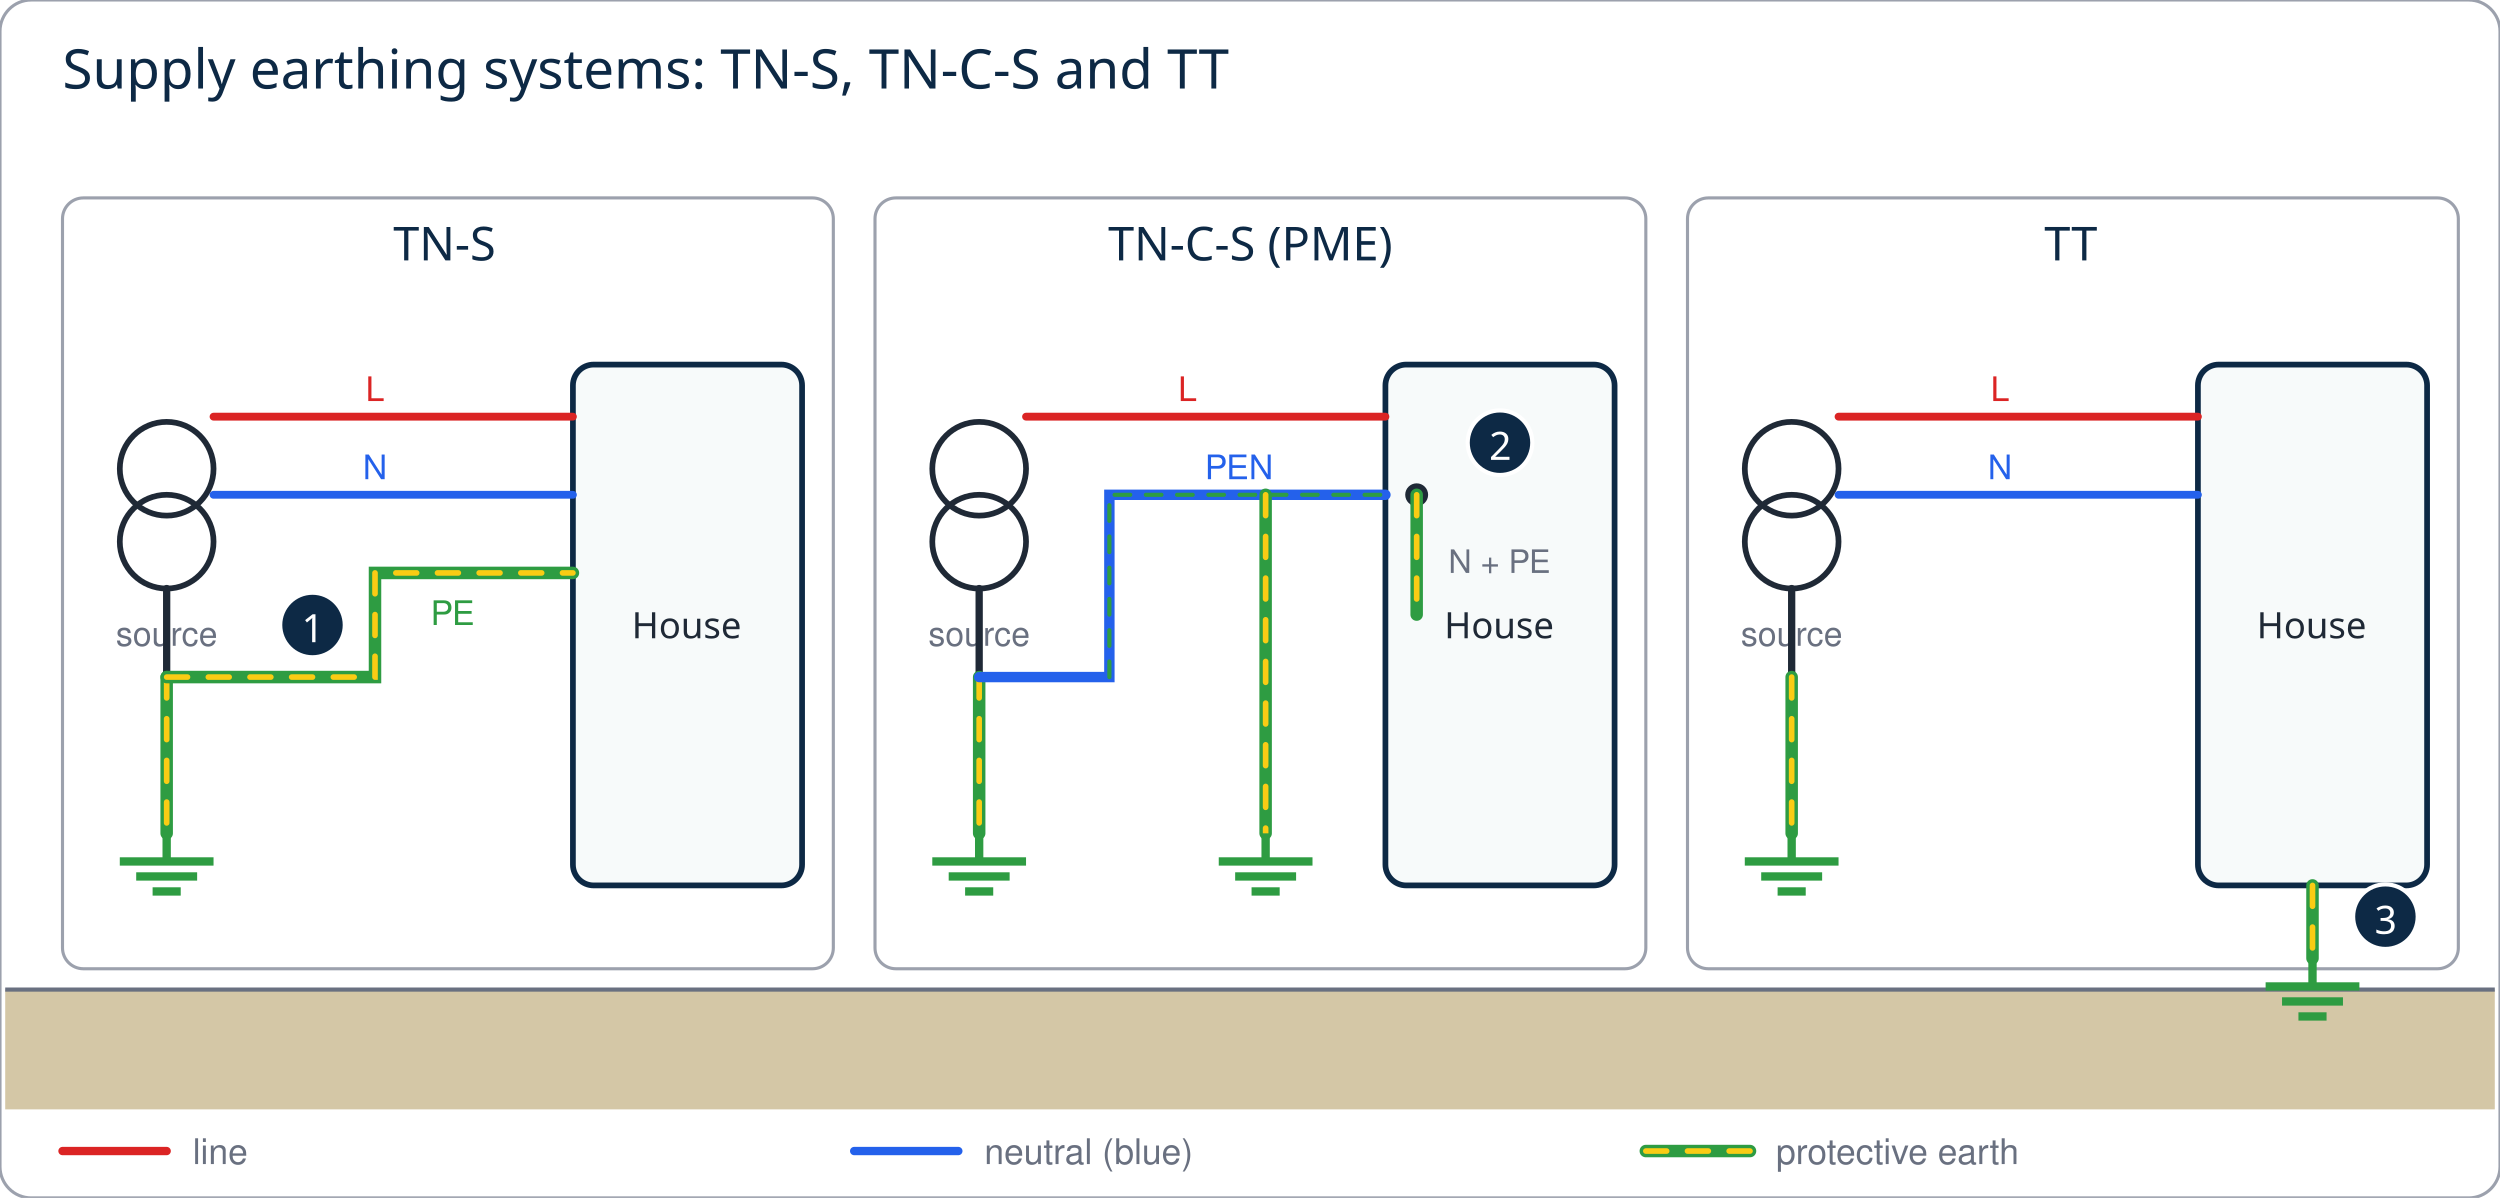
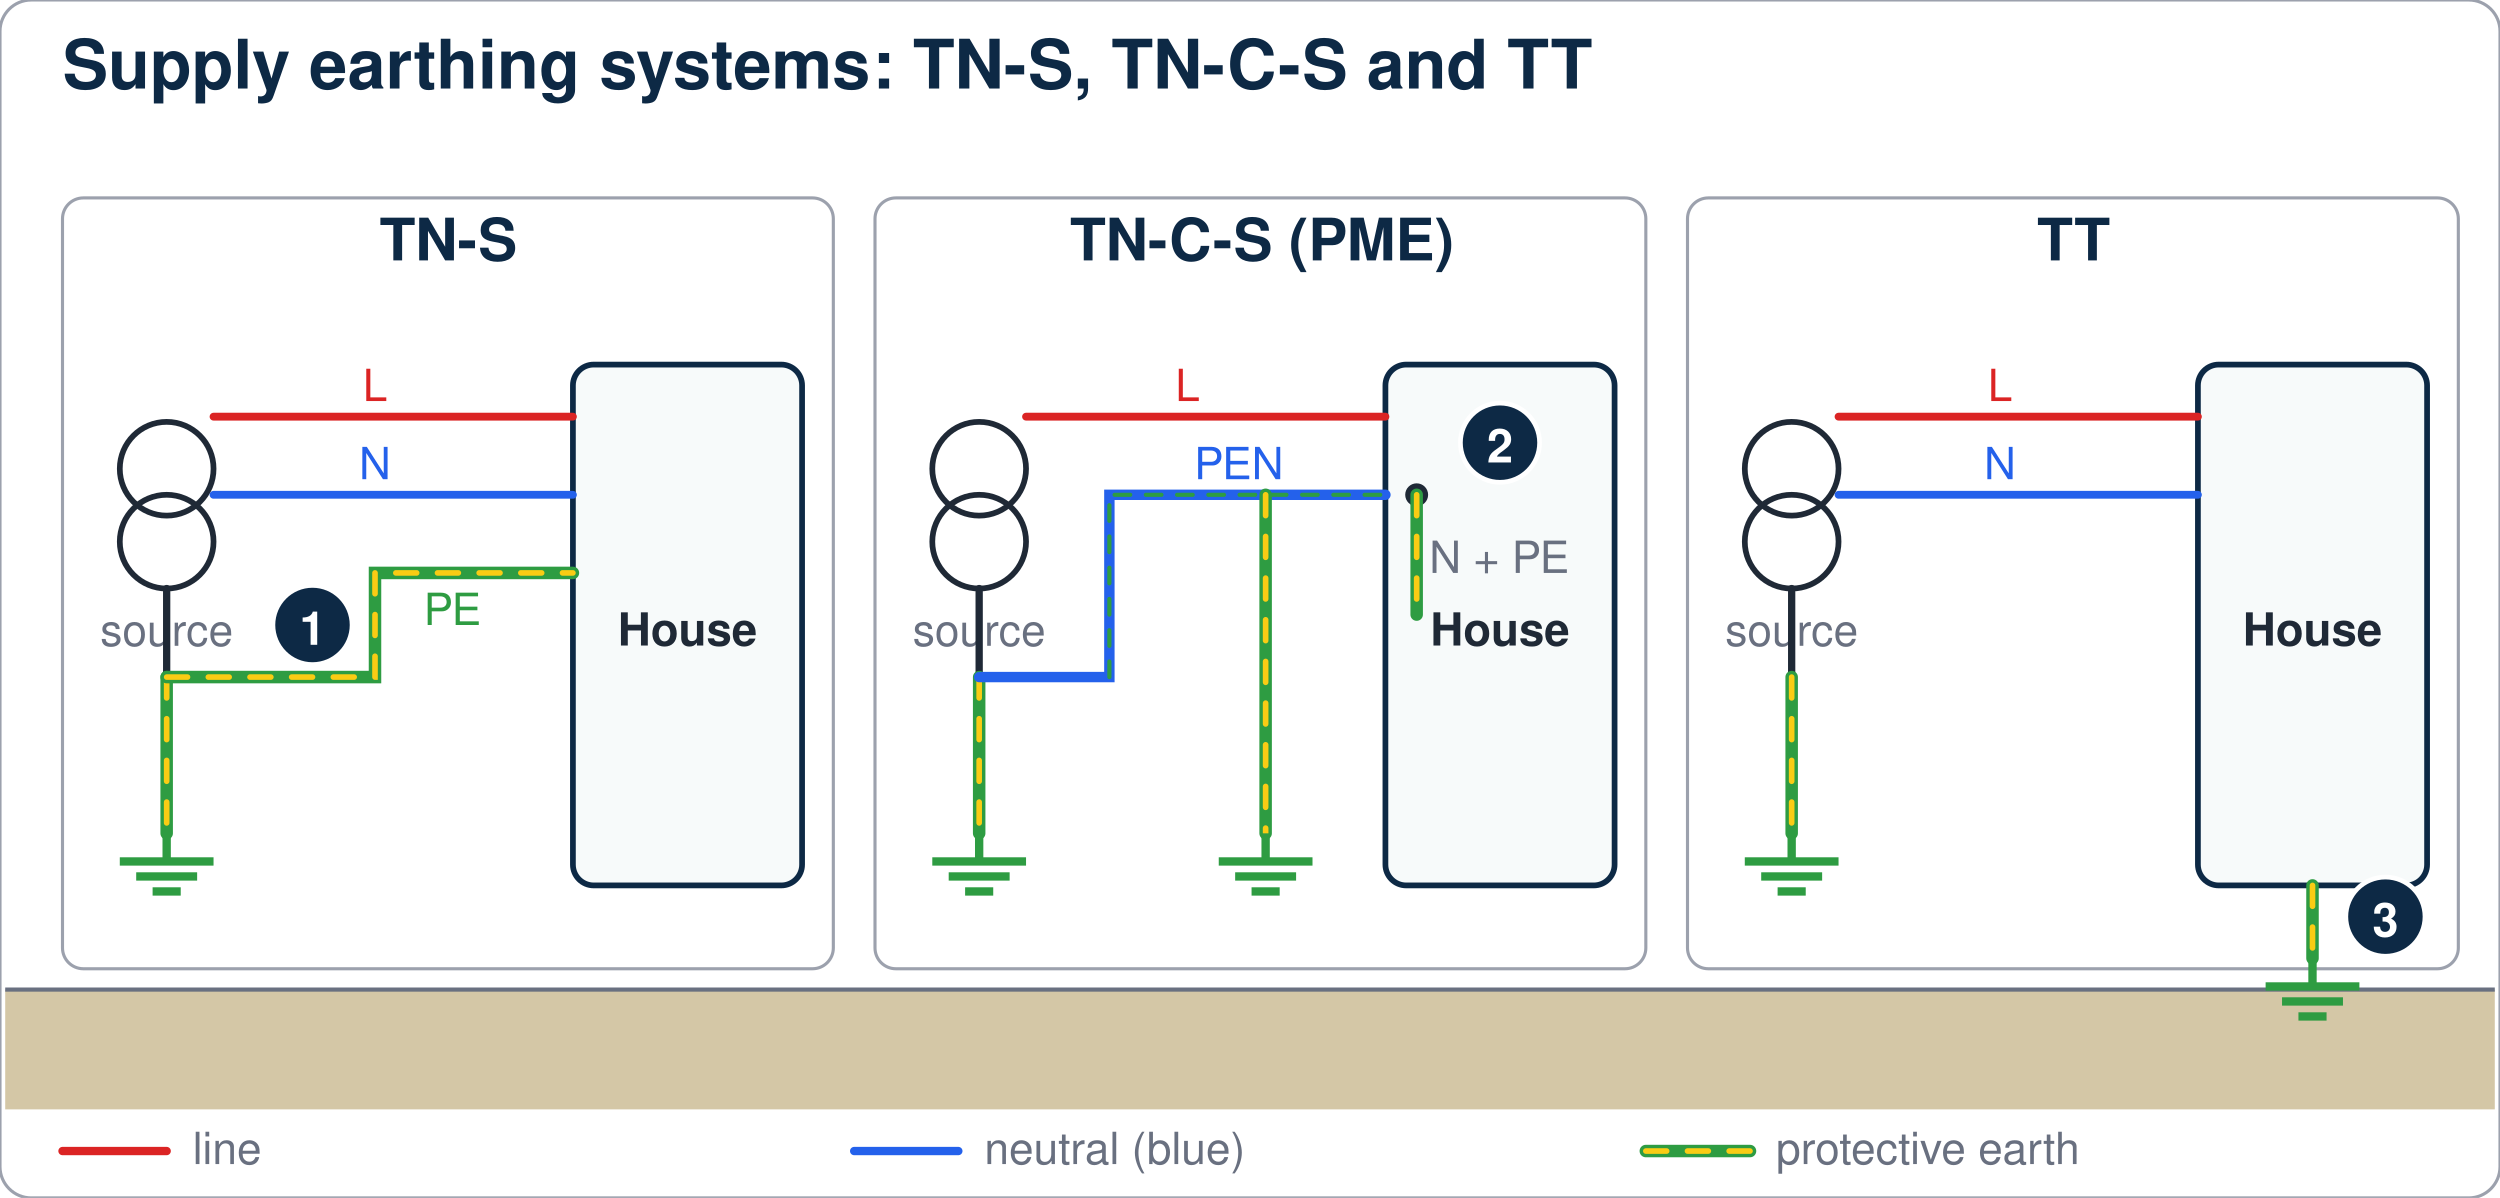
<svg xmlns="http://www.w3.org/2000/svg" width="480" height="230" preserveAspectRatio="xMinYMin meet" viewBox="0 0 480 230" version="1.0" fill-rule="evenodd">
  <clipPath id="clip">
    <rect x="0" y="0" width="480" height="230" />
  </clipPath>
  <g id="group" transform="scale(1,-1) translate(0,-230)" style="clip-path: url(#clip)">
    <g transform="">
      <rect x="0" y="0" width="480" height="230" rx="6" ry="6" style="stroke: rgb(61%,63%,68%); stroke-linecap: butt; stroke-width: 0.6; fill: rgb(100%,100%,100%); fill-rule: evenodd;" />
-       <text x="12" y="213" style="font-family: Helvetica-Bold; font-size: 10.5px;fill: rgb(5%,16%,27%); stroke:none;" transform="translate(0,426) scale(1,-1)">Supply earthing systems: TN-S, TN-C-S and TT</text>
+       <text x="12" y="213" style="font-family: Helvetica, Arial, sans-serif; font-weight: bold; font-size: 13.125px;fill: rgb(5%,16%,27%); stroke:none;" transform="translate(0,426) scale(1,-1)">Supply earthing systems: TN-S, TN-C-S and TT</text>
      <rect x="1" y="17" width="478" height="23" style="stroke: none; stroke-linecap: butt; stroke-width: 1; fill: rgb(83%,78%,65%); fill-rule: evenodd;" />
      <path d="M 1,40 L 479,40 Z" style="stroke: rgb(41%,44%,50%); stroke-linecap: butt; stroke-width: 0.8;" />
      <rect x="12" y="44" width="148" height="148" rx="4" ry="4" style="stroke: rgb(61%,63%,68%); stroke-linecap: butt; stroke-width: 0.6; fill: none; fill-rule: evenodd;" />
-       <text x="75.501" y="180" style="font-family: Helvetica-Bold; font-size: 9px;fill: rgb(5%,16%,27%); stroke:none;" transform="translate(0,360) scale(1,-1)">TN-S</text>
+       <text x="72.877" y="180" style="font-family: Helvetica, Arial, sans-serif; font-weight: bold; font-size: 11.25px;fill: rgb(5%,16%,27%); stroke:none;" transform="translate(0,360) scale(1,-1)">TN-S</text>
      <circle cx="32" cy="140" r="9" style="stroke: rgb(12%,16%,21%); stroke-linecap: butt; stroke-width: 1.1; fill: none; fill-rule: evenodd;" />
      <circle cx="32" cy="126" r="9" style="stroke: rgb(12%,16%,21%); stroke-linecap: butt; stroke-width: 1.1; fill: none; fill-rule: evenodd;" />
-       <text x="22.247" y="106" style="font-family: Helvetica; font-size: 6.5px;fill: rgb(41%,44%,50%); stroke:none;" transform="translate(0,212) scale(1,-1)">source</text>
+       <text x="19.246" y="106" style="font-family: Helvetica, Arial, sans-serif; font-size: 8.5px;fill: rgb(41%,44%,50%); stroke:none;" transform="translate(0,212) scale(1,-1)">source</text>
      <rect x="110" y="60" width="44" height="100" rx="4" ry="4" style="stroke: rgb(5%,16%,27%); stroke-linecap: butt; stroke-width: 1.1; fill: rgb(97%,98%,98%); fill-rule: evenodd;" />
-       <text x="121.304" y="107.55" style="font-family: Helvetica-Bold; font-size: 7px;fill: rgb(12%,16%,21%); stroke:none;" transform="translate(0,215) scale(1,-1)">House</text>
+       <text x="118.63" y="106.938" style="font-family: Helvetica, Arial, sans-serif; font-weight: bold; font-size: 8.75px;fill: rgb(12%,16%,21%); stroke:none;" transform="translate(0,213) scale(1,-1)">House</text>
      <polyline points="41 150, 110 150" style="stroke: rgb(86%,14%,14%); stroke-linecap: round; stroke-width: 1.5; fill: None; fill-rule: evenodd;" />
-       <text x="70.193" y="153" style="font-family: Helvetica; font-size: 6.5px;fill: rgb(86%,14%,14%); stroke:none;" transform="translate(0,306) scale(1,-1)">L</text>
+       <text x="69.637" y="153" style="font-family: Helvetica, Arial, sans-serif; font-size: 8.5px;fill: rgb(86%,14%,14%); stroke:none;" transform="translate(0,306) scale(1,-1)">L</text>
      <polyline points="32 117, 32 100" style="stroke: rgb(12%,16%,21%); stroke-linecap: round; stroke-width: 1.4; fill: None; fill-rule: evenodd;" />
      <path d="M 32,70 L 32,64.6 Z" style="stroke: rgb(18%,61%,26%); stroke-linecap: butt; stroke-width: 1.6;" />
      <path d="M 23,64.6 L 41,64.6 Z" style="stroke: rgb(18%,61%,26%); stroke-linecap: butt; stroke-width: 1.6;" />
      <path d="M 26.15,61.72 L 37.85,61.72 Z" style="stroke: rgb(18%,61%,26%); stroke-linecap: butt; stroke-width: 1.6;" />
      <path d="M 29.3,58.84 L 34.7,58.84 Z" style="stroke: rgb(18%,61%,26%); stroke-linecap: butt; stroke-width: 1.6;" />
      <polyline points="32 100, 32 70" style="stroke: rgb(18%,61%,26%); stroke-linecap: round; stroke-width: 2.4; fill: None; fill-rule: evenodd;" />
      <polyline points="32 100, 32 70" style="stroke: rgb(98%,80%,8%); stroke-linecap: round; stroke-width: 1.08; fill: None; fill-rule: evenodd; stroke-dasharray: 4, 4;" />
      <polyline points="41 135, 110 135" style="stroke: rgb(14%,38%,92%); stroke-linecap: round; stroke-width: 1.5; fill: None; fill-rule: evenodd;" />
-       <text x="69.653" y="138" style="font-family: Helvetica; font-size: 6.5px;fill: rgb(14%,38%,92%); stroke:none;" transform="translate(0,276) scale(1,-1)">N</text>
+       <text x="68.931" y="138" style="font-family: Helvetica, Arial, sans-serif; font-size: 8.5px;fill: rgb(14%,38%,92%); stroke:none;" transform="translate(0,276) scale(1,-1)">N</text>
      <polyline points="32 100, 72 100, 72 120, 110 120" style="stroke: rgb(18%,61%,26%); stroke-linecap: round; stroke-width: 2.4; fill: None; fill-rule: evenodd;" />
      <polyline points="32 100, 72 100, 72 120, 110 120" style="stroke: rgb(98%,80%,8%); stroke-linecap: round; stroke-width: 1.08; fill: None; fill-rule: evenodd; stroke-dasharray: 4, 4;" />
-       <text x="82.665" y="110" style="font-family: Helvetica; font-size: 6.5px;fill: rgb(18%,61%,26%); stroke:none;" transform="translate(0,220) scale(1,-1)">PE</text>
-       <circle cx="60" cy="110" r="6.2" style="stroke: rgb(100%,100%,100%); stroke-linecap: butt; stroke-width: 0.8; fill: rgb(5%,16%,27%); fill-rule: evenodd;" />
-       <text x="57.915" y="107.3" style="font-family: Helvetica-Bold; font-size: 7.5px;fill: rgb(100%,100%,100%); stroke:none;" transform="translate(0,214) scale(1,-1)">1</text>
+       <text x="81.331" y="110" style="font-family: Helvetica, Arial, sans-serif; font-size: 8.5px;fill: rgb(18%,61%,26%); stroke:none;" transform="translate(0,220) scale(1,-1)">PE</text>
+       <circle cx="60" cy="110" r="7.6" style="stroke: rgb(100%,100%,100%); stroke-linecap: butt; stroke-width: 0.9; fill: rgb(5%,16%,27%); fill-rule: evenodd;" />
+       <text x="57.498" y="106.8" style="font-family: Helvetica, Arial, sans-serif; font-weight: bold; font-size: 9.0px;fill: rgb(100%,100%,100%); stroke:none;" transform="translate(0,213) scale(1,-1)">1</text>
      <rect x="168" y="44" width="148" height="148" rx="4" ry="4" style="stroke: rgb(61%,63%,68%); stroke-linecap: butt; stroke-width: 0.6; fill: none; fill-rule: evenodd;" />
-       <text x="212.755" y="180" style="font-family: Helvetica-Bold; font-size: 9px;fill: rgb(5%,16%,27%); stroke:none;" transform="translate(0,360) scale(1,-1)">TN-C-S (PME)</text>
+       <text x="205.443" y="180" style="font-family: Helvetica, Arial, sans-serif; font-weight: bold; font-size: 11.25px;fill: rgb(5%,16%,27%); stroke:none;" transform="translate(0,360) scale(1,-1)">TN-C-S (PME)</text>
      <circle cx="188" cy="140" r="9" style="stroke: rgb(12%,16%,21%); stroke-linecap: butt; stroke-width: 1.1; fill: none; fill-rule: evenodd;" />
      <circle cx="188" cy="126" r="9" style="stroke: rgb(12%,16%,21%); stroke-linecap: butt; stroke-width: 1.1; fill: none; fill-rule: evenodd;" />
-       <text x="178.247" y="106" style="font-family: Helvetica; font-size: 6.5px;fill: rgb(41%,44%,50%); stroke:none;" transform="translate(0,212) scale(1,-1)">source</text>
+       <text x="175.246" y="106" style="font-family: Helvetica, Arial, sans-serif; font-size: 8.5px;fill: rgb(41%,44%,50%); stroke:none;" transform="translate(0,212) scale(1,-1)">source</text>
      <rect x="266" y="60" width="44" height="100" rx="4" ry="4" style="stroke: rgb(5%,16%,27%); stroke-linecap: butt; stroke-width: 1.1; fill: rgb(97%,98%,98%); fill-rule: evenodd;" />
-       <text x="277.304" y="107.55" style="font-family: Helvetica-Bold; font-size: 7px;fill: rgb(12%,16%,21%); stroke:none;" transform="translate(0,215) scale(1,-1)">House</text>
+       <text x="274.63" y="106.938" style="font-family: Helvetica, Arial, sans-serif; font-weight: bold; font-size: 8.75px;fill: rgb(12%,16%,21%); stroke:none;" transform="translate(0,213) scale(1,-1)">House</text>
      <polyline points="197 150, 266 150" style="stroke: rgb(86%,14%,14%); stroke-linecap: round; stroke-width: 1.5; fill: None; fill-rule: evenodd;" />
-       <text x="226.193" y="153" style="font-family: Helvetica; font-size: 6.5px;fill: rgb(86%,14%,14%); stroke:none;" transform="translate(0,306) scale(1,-1)">L</text>
+       <text x="225.637" y="153" style="font-family: Helvetica, Arial, sans-serif; font-size: 8.5px;fill: rgb(86%,14%,14%); stroke:none;" transform="translate(0,306) scale(1,-1)">L</text>
      <polyline points="188 117, 188 100" style="stroke: rgb(12%,16%,21%); stroke-linecap: round; stroke-width: 1.4; fill: None; fill-rule: evenodd;" />
      <path d="M 188,70 L 188,64.6 Z" style="stroke: rgb(18%,61%,26%); stroke-linecap: butt; stroke-width: 1.6;" />
      <path d="M 179,64.6 L 197,64.6 Z" style="stroke: rgb(18%,61%,26%); stroke-linecap: butt; stroke-width: 1.6;" />
      <path d="M 182.15,61.72 L 193.85,61.72 Z" style="stroke: rgb(18%,61%,26%); stroke-linecap: butt; stroke-width: 1.6;" />
      <path d="M 185.3,58.84 L 190.7,58.84 Z" style="stroke: rgb(18%,61%,26%); stroke-linecap: butt; stroke-width: 1.6;" />
      <polyline points="188 100, 188 70" style="stroke: rgb(18%,61%,26%); stroke-linecap: round; stroke-width: 2.4; fill: None; fill-rule: evenodd;" />
      <polyline points="188 100, 188 70" style="stroke: rgb(98%,80%,8%); stroke-linecap: round; stroke-width: 1.08; fill: None; fill-rule: evenodd; stroke-dasharray: 4, 4;" />
      <polyline points="188 100, 213 100, 213 135, 266 135" style="stroke: rgb(14%,38%,92%); stroke-linecap: round; stroke-width: 2.0; fill: None; fill-rule: evenodd;" />
      <polyline points="213 100, 213 135, 266 135" style="stroke: rgb(18%,61%,26%); stroke-linecap: round; stroke-width: 0.8; fill: None; fill-rule: evenodd; stroke-dasharray: 3, 3;" />
-       <text x="231.318" y="138" style="font-family: Helvetica; font-size: 6.5px;fill: rgb(14%,38%,92%); stroke:none;" transform="translate(0,276) scale(1,-1)">PEN</text>
+       <text x="229.262" y="138" style="font-family: Helvetica, Arial, sans-serif; font-size: 8.5px;fill: rgb(14%,38%,92%); stroke:none;" transform="translate(0,276) scale(1,-1)">PEN</text>
      <circle cx="272" cy="135" r="2.2" style="stroke: none; stroke-linecap: butt; stroke-width: 1; fill: rgb(12%,16%,21%); fill-rule: evenodd;" />
      <polyline points="272 135, 272 112" style="stroke: rgb(18%,61%,26%); stroke-linecap: round; stroke-width: 2.4; fill: None; fill-rule: evenodd;" />
      <polyline points="272 135, 272 112" style="stroke: rgb(98%,80%,8%); stroke-linecap: round; stroke-width: 1.08; fill: None; fill-rule: evenodd; stroke-dasharray: 4, 4;" />
-       <text x="278.092" y="120" style="font-family: Helvetica; font-size: 6.2px;fill: rgb(41%,44%,50%); stroke:none;" transform="translate(0,240) scale(1,-1)">N + PE</text>
+       <text x="274.417" y="120" style="font-family: Helvetica, Arial, sans-serif; font-size: 8.5px;fill: rgb(41%,44%,50%); stroke:none;" transform="translate(0,240) scale(1,-1)">N + PE</text>
      <polyline points="243 135, 243 70" style="stroke: rgb(18%,61%,26%); stroke-linecap: round; stroke-width: 2.4; fill: None; fill-rule: evenodd;" />
      <polyline points="243 135, 243 70" style="stroke: rgb(98%,80%,8%); stroke-linecap: round; stroke-width: 1.08; fill: None; fill-rule: evenodd; stroke-dasharray: 4, 4;" />
      <path d="M 243,70 L 243,64.6 Z" style="stroke: rgb(18%,61%,26%); stroke-linecap: butt; stroke-width: 1.6;" />
      <path d="M 234,64.6 L 252,64.6 Z" style="stroke: rgb(18%,61%,26%); stroke-linecap: butt; stroke-width: 1.6;" />
      <path d="M 237.15,61.72 L 248.85,61.72 Z" style="stroke: rgb(18%,61%,26%); stroke-linecap: butt; stroke-width: 1.6;" />
      <path d="M 240.3,58.84 L 245.7,58.84 Z" style="stroke: rgb(18%,61%,26%); stroke-linecap: butt; stroke-width: 1.6;" />
-       <circle cx="288" cy="145" r="6.2" style="stroke: rgb(100%,100%,100%); stroke-linecap: butt; stroke-width: 0.8; fill: rgb(5%,16%,27%); fill-rule: evenodd;" />
-       <text x="285.915" y="142.3" style="font-family: Helvetica-Bold; font-size: 7.5px;fill: rgb(100%,100%,100%); stroke:none;" transform="translate(0,284) scale(1,-1)">2</text>
+       <circle cx="288" cy="145" r="7.6" style="stroke: rgb(100%,100%,100%); stroke-linecap: butt; stroke-width: 0.9; fill: rgb(5%,16%,27%); fill-rule: evenodd;" />
+       <text x="285.498" y="141.8" style="font-family: Helvetica, Arial, sans-serif; font-weight: bold; font-size: 9.0px;fill: rgb(100%,100%,100%); stroke:none;" transform="translate(0,283) scale(1,-1)">2</text>
      <rect x="324" y="44" width="148" height="148" rx="4" ry="4" style="stroke: rgb(61%,63%,68%); stroke-linecap: butt; stroke-width: 0.6; fill: none; fill-rule: evenodd;" />
-       <text x="392.501" y="180" style="font-family: Helvetica-Bold; font-size: 9px;fill: rgb(5%,16%,27%); stroke:none;" transform="translate(0,360) scale(1,-1)">TT</text>
+       <text x="391.126" y="180" style="font-family: Helvetica, Arial, sans-serif; font-weight: bold; font-size: 11.25px;fill: rgb(5%,16%,27%); stroke:none;" transform="translate(0,360) scale(1,-1)">TT</text>
      <circle cx="344" cy="140" r="9" style="stroke: rgb(12%,16%,21%); stroke-linecap: butt; stroke-width: 1.1; fill: none; fill-rule: evenodd;" />
      <circle cx="344" cy="126" r="9" style="stroke: rgb(12%,16%,21%); stroke-linecap: butt; stroke-width: 1.1; fill: none; fill-rule: evenodd;" />
-       <text x="334.247" y="106" style="font-family: Helvetica; font-size: 6.5px;fill: rgb(41%,44%,50%); stroke:none;" transform="translate(0,212) scale(1,-1)">source</text>
+       <text x="331.246" y="106" style="font-family: Helvetica, Arial, sans-serif; font-size: 8.5px;fill: rgb(41%,44%,50%); stroke:none;" transform="translate(0,212) scale(1,-1)">source</text>
      <rect x="422" y="60" width="44" height="100" rx="4" ry="4" style="stroke: rgb(5%,16%,27%); stroke-linecap: butt; stroke-width: 1.1; fill: rgb(97%,98%,98%); fill-rule: evenodd;" />
-       <text x="433.304" y="107.55" style="font-family: Helvetica-Bold; font-size: 7px;fill: rgb(12%,16%,21%); stroke:none;" transform="translate(0,215) scale(1,-1)">House</text>
+       <text x="430.63" y="106.938" style="font-family: Helvetica, Arial, sans-serif; font-weight: bold; font-size: 8.75px;fill: rgb(12%,16%,21%); stroke:none;" transform="translate(0,213) scale(1,-1)">House</text>
      <polyline points="353 150, 422 150" style="stroke: rgb(86%,14%,14%); stroke-linecap: round; stroke-width: 1.5; fill: None; fill-rule: evenodd;" />
-       <text x="382.193" y="153" style="font-family: Helvetica; font-size: 6.5px;fill: rgb(86%,14%,14%); stroke:none;" transform="translate(0,306) scale(1,-1)">L</text>
+       <text x="381.637" y="153" style="font-family: Helvetica, Arial, sans-serif; font-size: 8.5px;fill: rgb(86%,14%,14%); stroke:none;" transform="translate(0,306) scale(1,-1)">L</text>
      <polyline points="344 117, 344 100" style="stroke: rgb(12%,16%,21%); stroke-linecap: round; stroke-width: 1.4; fill: None; fill-rule: evenodd;" />
      <path d="M 344,70 L 344,64.6 Z" style="stroke: rgb(18%,61%,26%); stroke-linecap: butt; stroke-width: 1.6;" />
      <path d="M 335,64.6 L 353,64.6 Z" style="stroke: rgb(18%,61%,26%); stroke-linecap: butt; stroke-width: 1.6;" />
      <path d="M 338.15,61.72 L 349.85,61.72 Z" style="stroke: rgb(18%,61%,26%); stroke-linecap: butt; stroke-width: 1.6;" />
      <path d="M 341.3,58.84 L 346.7,58.84 Z" style="stroke: rgb(18%,61%,26%); stroke-linecap: butt; stroke-width: 1.6;" />
      <polyline points="344 100, 344 70" style="stroke: rgb(18%,61%,26%); stroke-linecap: round; stroke-width: 2.4; fill: None; fill-rule: evenodd;" />
      <polyline points="344 100, 344 70" style="stroke: rgb(98%,80%,8%); stroke-linecap: round; stroke-width: 1.08; fill: None; fill-rule: evenodd; stroke-dasharray: 4, 4;" />
      <polyline points="353 135, 422 135" style="stroke: rgb(14%,38%,92%); stroke-linecap: round; stroke-width: 1.5; fill: None; fill-rule: evenodd;" />
-       <text x="381.654" y="138" style="font-family: Helvetica; font-size: 6.5px;fill: rgb(14%,38%,92%); stroke:none;" transform="translate(0,276) scale(1,-1)">N</text>
+       <text x="380.932" y="138" style="font-family: Helvetica, Arial, sans-serif; font-size: 8.5px;fill: rgb(14%,38%,92%); stroke:none;" transform="translate(0,276) scale(1,-1)">N</text>
      <polyline points="444 60, 444 46" style="stroke: rgb(18%,61%,26%); stroke-linecap: round; stroke-width: 2.4; fill: None; fill-rule: evenodd;" />
      <polyline points="444 60, 444 46" style="stroke: rgb(98%,80%,8%); stroke-linecap: round; stroke-width: 1.08; fill: None; fill-rule: evenodd; stroke-dasharray: 4, 4;" />
      <path d="M 444,46 L 444,40.6 Z" style="stroke: rgb(18%,61%,26%); stroke-linecap: butt; stroke-width: 1.6;" />
      <path d="M 435,40.6 L 453,40.6 Z" style="stroke: rgb(18%,61%,26%); stroke-linecap: butt; stroke-width: 1.6;" />
      <path d="M 438.15,37.72 L 449.85,37.72 Z" style="stroke: rgb(18%,61%,26%); stroke-linecap: butt; stroke-width: 1.6;" />
      <path d="M 441.3,34.84 L 446.7,34.84 Z" style="stroke: rgb(18%,61%,26%); stroke-linecap: butt; stroke-width: 1.6;" />
-       <circle cx="458" cy="54" r="6.2" style="stroke: rgb(100%,100%,100%); stroke-linecap: butt; stroke-width: 0.8; fill: rgb(5%,16%,27%); fill-rule: evenodd;" />
-       <text x="455.915" y="51.3" style="font-family: Helvetica-Bold; font-size: 7.5px;fill: rgb(100%,100%,100%); stroke:none;" transform="translate(0,102) scale(1,-1)">3</text>
+       <circle cx="458" cy="54" r="7.6" style="stroke: rgb(100%,100%,100%); stroke-linecap: butt; stroke-width: 0.9; fill: rgb(5%,16%,27%); fill-rule: evenodd;" />
+       <text x="455.498" y="50.8" style="font-family: Helvetica, Arial, sans-serif; font-weight: bold; font-size: 9.0px;fill: rgb(100%,100%,100%); stroke:none;" transform="translate(0,101) scale(1,-1)">3</text>
      <polyline points="12 9, 32 9" style="stroke: rgb(86%,14%,14%); stroke-linecap: round; stroke-width: 1.6; fill: None; fill-rule: evenodd;" />
-       <text x="37.0" y="6.5" style="font-family: Helvetica; font-size: 6.8px;fill: rgb(41%,44%,50%); stroke:none;" transform="translate(0,13) scale(1,-1)">line</text>
+       <text x="37.0" y="6.5" style="font-family: Helvetica, Arial, sans-serif; font-size: 8.5px;fill: rgb(41%,44%,50%); stroke:none;" transform="translate(0,13) scale(1,-1)">line</text>
      <polyline points="164 9, 184 9" style="stroke: rgb(14%,38%,92%); stroke-linecap: round; stroke-width: 1.6; fill: None; fill-rule: evenodd;" />
-       <text x="189.0" y="6.5" style="font-family: Helvetica; font-size: 6.8px;fill: rgb(41%,44%,50%); stroke:none;" transform="translate(0,13) scale(1,-1)">neutral (blue)</text>
+       <text x="189.0" y="6.5" style="font-family: Helvetica, Arial, sans-serif; font-size: 8.5px;fill: rgb(41%,44%,50%); stroke:none;" transform="translate(0,13) scale(1,-1)">neutral (blue)</text>
      <polyline points="316 9, 336 9" style="stroke: rgb(18%,61%,26%); stroke-linecap: round; stroke-width: 2.4; fill: None; fill-rule: evenodd;" />
      <polyline points="316 9, 336 9" style="stroke: rgb(98%,80%,8%); stroke-linecap: round; stroke-width: 1.08; fill: None; fill-rule: evenodd; stroke-dasharray: 4, 4;" />
-       <text x="341.0" y="6.5" style="font-family: Helvetica; font-size: 6.8px;fill: rgb(41%,44%,50%); stroke:none;" transform="translate(0,13) scale(1,-1)">protective earth</text>
+       <text x="341.0" y="6.5" style="font-family: Helvetica, Arial, sans-serif; font-size: 8.5px;fill: rgb(41%,44%,50%); stroke:none;" transform="translate(0,13) scale(1,-1)">protective earth</text>
    </g>
  </g>
</svg>
